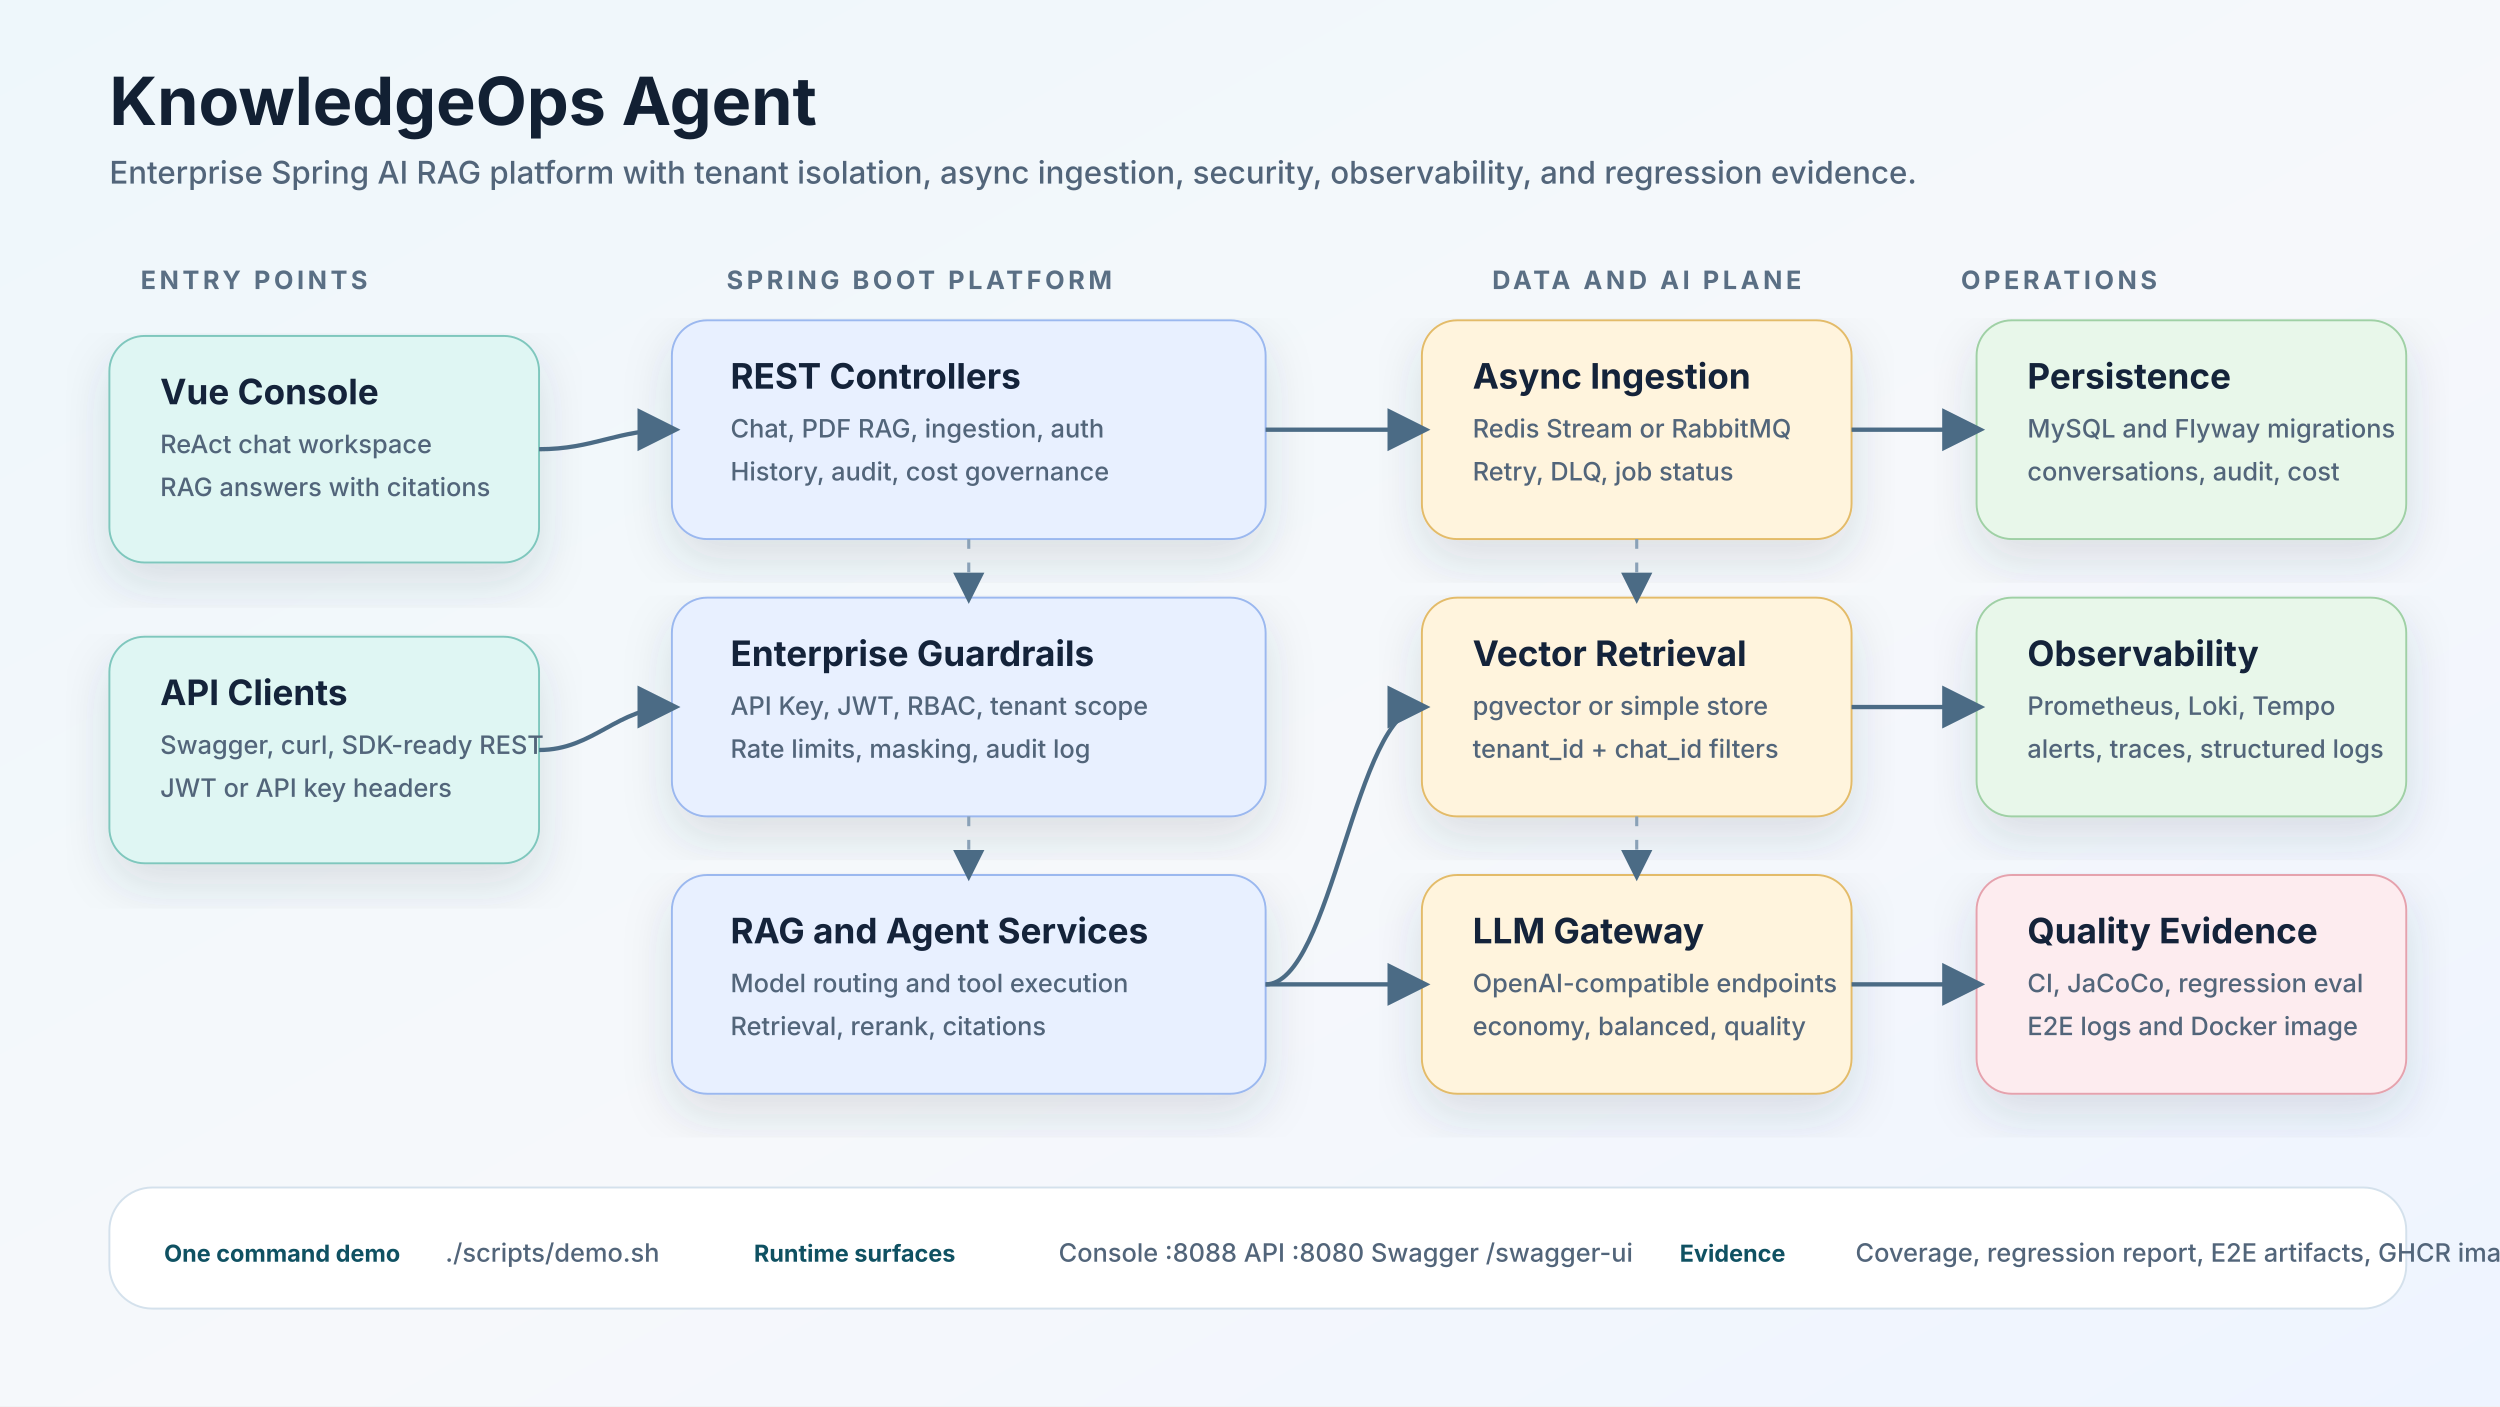
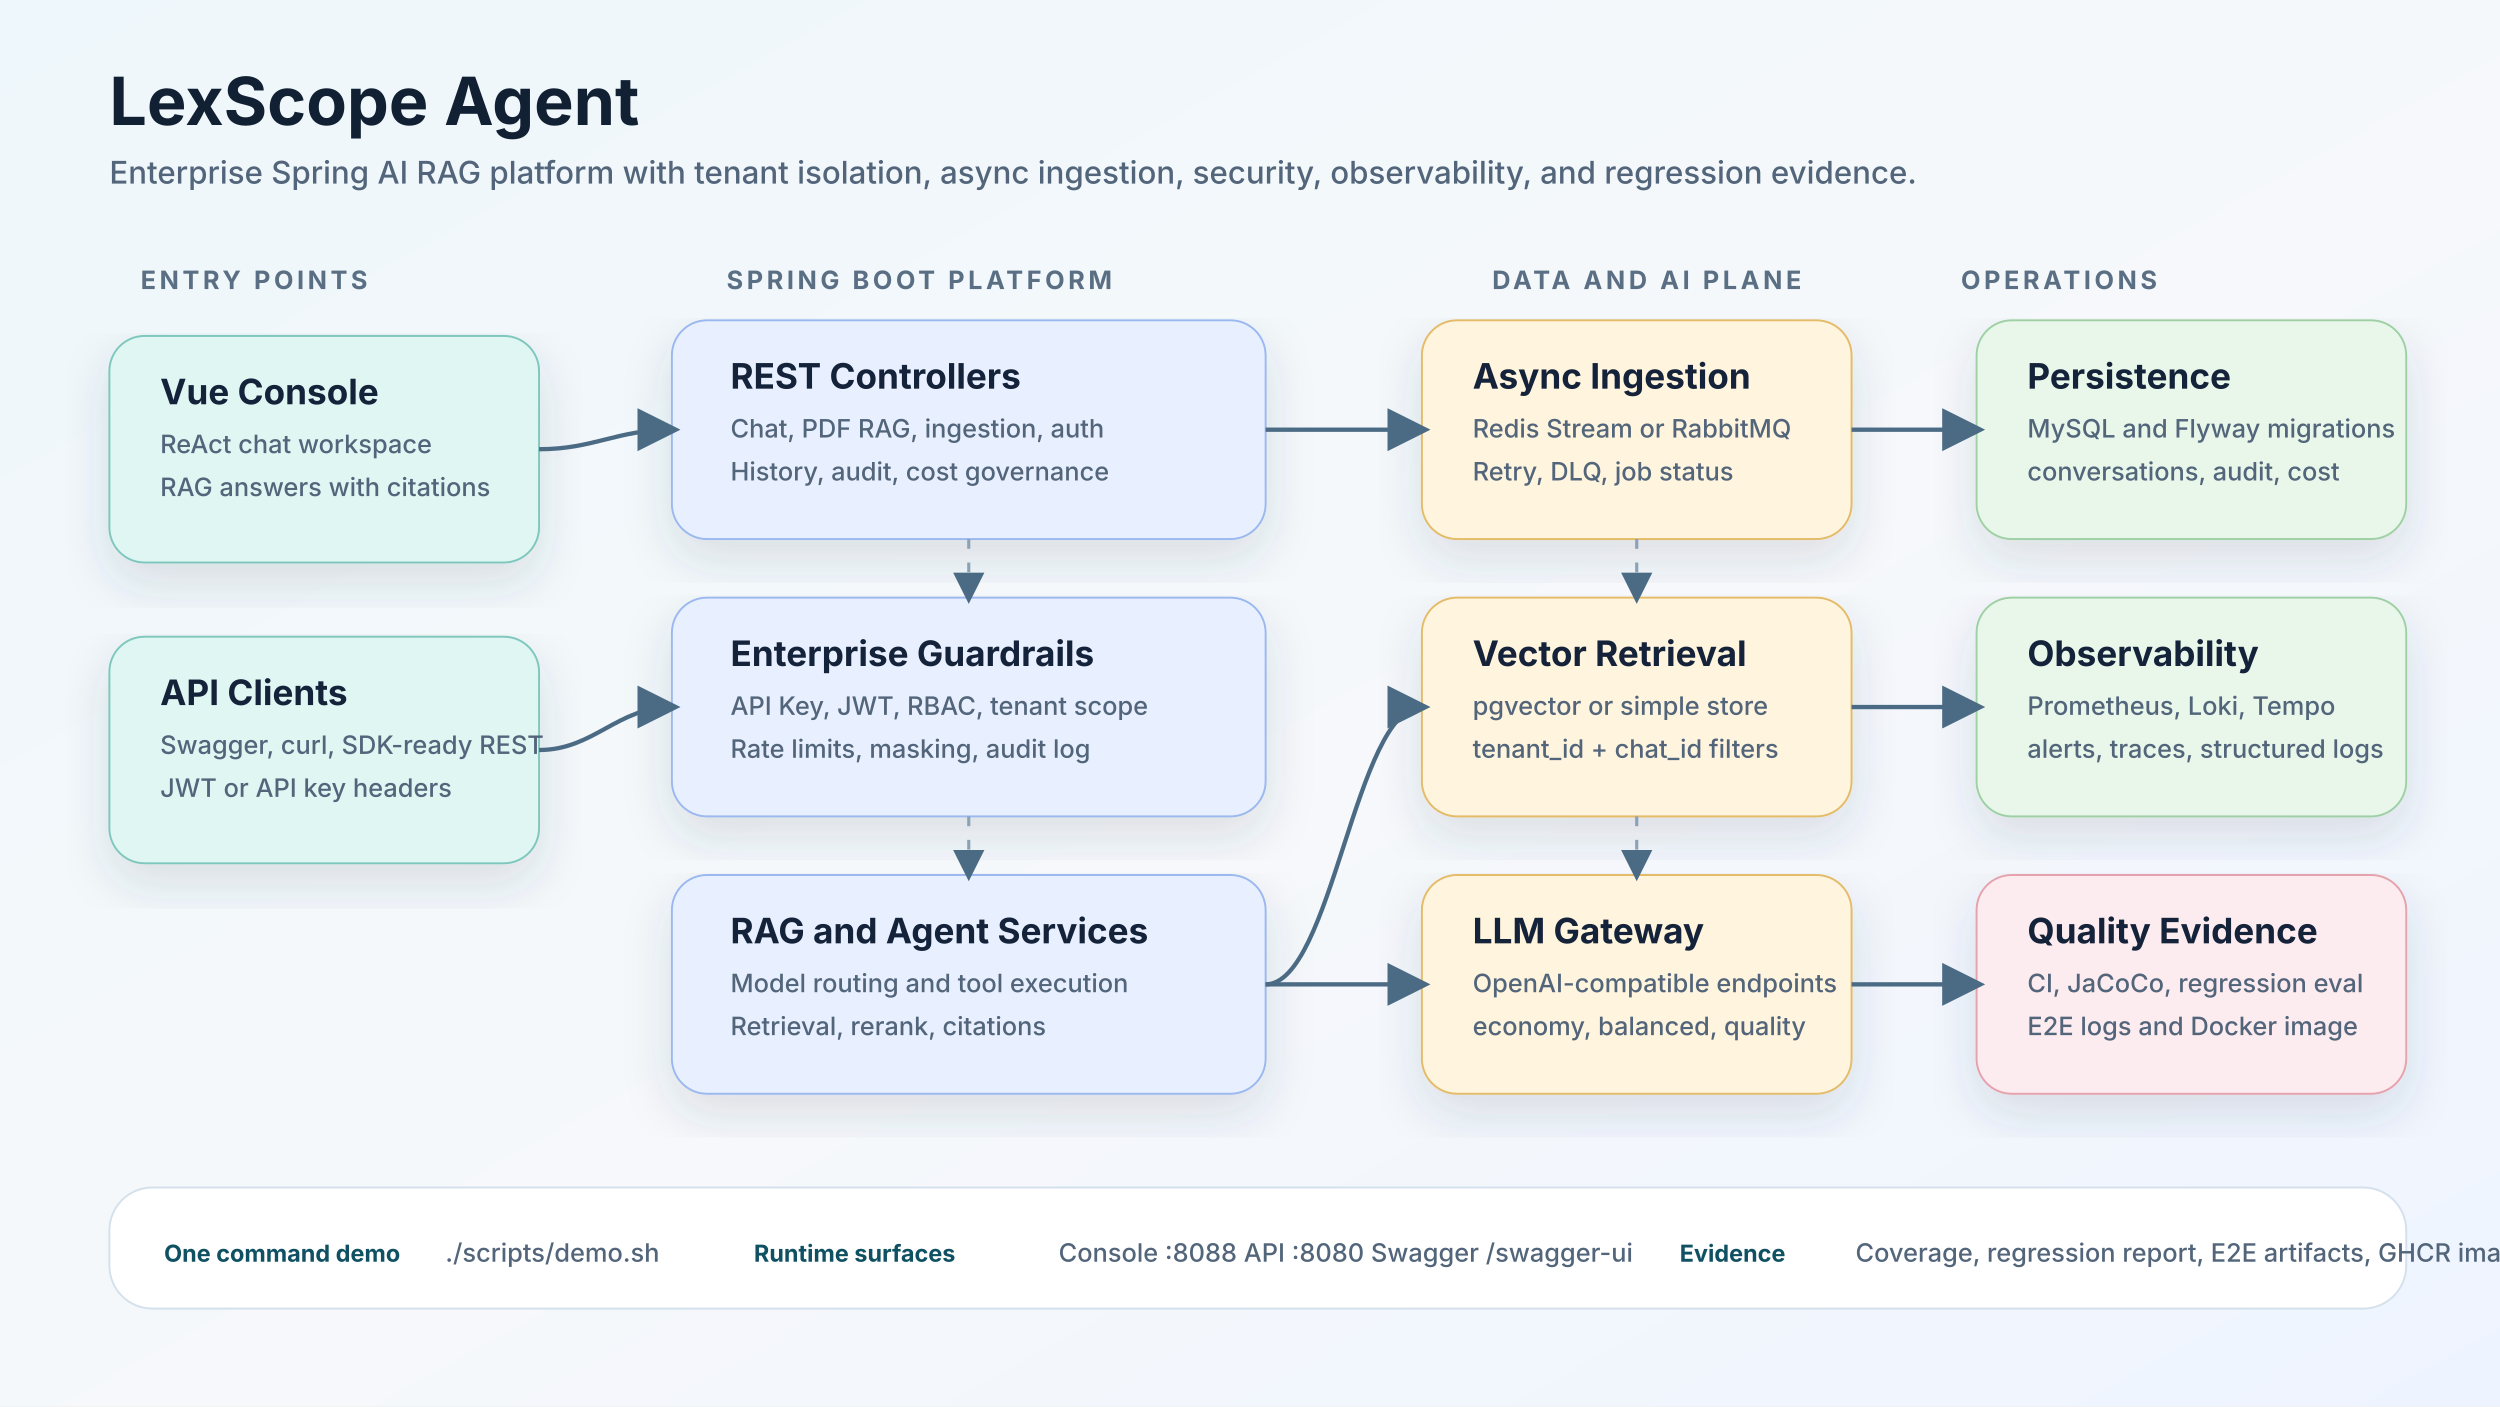
<svg xmlns="http://www.w3.org/2000/svg" width="1280" height="720" viewBox="0 0 1280 720" role="img" aria-labelledby="title desc">
  <defs>
    <linearGradient id="bg" x1="0" x2="1" y1="0" y2="1">
      <stop offset="0%" stop-color="#eef7fb" />
      <stop offset="55%" stop-color="#f6f8fb" />
      <stop offset="100%" stop-color="#eef4ff" />
    </linearGradient>
    <filter id="shadow" x="-10%" y="-10%" width="120%" height="130%">
      <feDropShadow dx="0" dy="10" stdDeviation="12" flood-color="#24435c" flood-opacity="0.14" />
    </filter>
    <marker id="arrow" markerWidth="10" markerHeight="10" refX="8" refY="5" orient="auto" markerUnits="strokeWidth">
      <path d="M 0 0 L 10 5 L 0 10 z" fill="#4b6b85" />
    </marker>
    <style>
      .title { font: 700 34px Inter, Arial, sans-serif; fill: #122033; }
      .subtitle { font: 500 16px Inter, Arial, sans-serif; fill: #52657a; }
      .band-title { font: 700 13px Inter, Arial, sans-serif; letter-spacing: 1.8px; fill: #5a6f84; }
      .box-title { font: 700 18px Inter, Arial, sans-serif; fill: #14233a; }
      .box-text { font: 500 13px Inter, Arial, sans-serif; fill: #52657a; }
      .chip { font: 700 12px Inter, Arial, sans-serif; fill: #0f5162; }
      .line { stroke: #4b6b85; stroke-width: 2.2; fill: none; marker-end: url(#arrow); }
      .soft-line { stroke: #8aa1b7; stroke-width: 1.6; fill: none; marker-end: url(#arrow); stroke-dasharray: 5 7; }
      .box { rx: 18; fill: #ffffff; stroke: #cdd9e6; filter: url(#shadow); }
      .accent-teal { fill: #dff6f3; stroke: #7fc7bd; }
      .accent-blue { fill: #e8f0ff; stroke: #9bb8ef; }
      .accent-green { fill: #e8f7ea; stroke: #9fd0a5; }
      .accent-amber { fill: #fff4dd; stroke: #e3bb69; }
      .accent-rose { fill: #fdecef; stroke: #e5a2ad; }
    </style>
  </defs>
  <rect width="1280" height="720" fill="url(#bg)" />
-   <text x="56" y="64" class="title">KnowledgeOps Agent</text>
+   <text x="56" y="64" class="title">LexScope Agent</text>
  <text x="56" y="94" class="subtitle">Enterprise Spring AI RAG platform with tenant isolation, async ingestion, security, observability, and regression evidence.</text>
  <text x="72" y="148" class="band-title">ENTRY POINTS</text>
  <text x="372" y="148" class="band-title">SPRING BOOT PLATFORM</text>
  <text x="764" y="148" class="band-title">DATA AND AI PLANE</text>
  <text x="1004" y="148" class="band-title">OPERATIONS</text>
  <rect class="box accent-teal" x="56" y="172" width="220" height="116" />
  <text x="82" y="207" class="box-title">Vue Console</text>
  <text x="82" y="232" class="box-text">ReAct chat workspace</text>
  <text x="82" y="254" class="box-text">RAG answers with citations</text>
  <rect class="box accent-teal" x="56" y="326" width="220" height="116" />
  <text x="82" y="361" class="box-title">API Clients</text>
  <text x="82" y="386" class="box-text">Swagger, curl, SDK-ready REST</text>
  <text x="82" y="408" class="box-text">JWT or API key headers</text>
  <rect class="box accent-blue" x="344" y="164" width="304" height="112" />
  <text x="374" y="199" class="box-title">REST Controllers</text>
  <text x="374" y="224" class="box-text">Chat, PDF RAG, ingestion, auth</text>
  <text x="374" y="246" class="box-text">History, audit, cost governance</text>
  <rect class="box accent-blue" x="344" y="306" width="304" height="112" />
  <text x="374" y="341" class="box-title">Enterprise Guardrails</text>
  <text x="374" y="366" class="box-text">API Key, JWT, RBAC, tenant scope</text>
  <text x="374" y="388" class="box-text">Rate limits, masking, audit log</text>
  <rect class="box accent-blue" x="344" y="448" width="304" height="112" />
  <text x="374" y="483" class="box-title">RAG and Agent Services</text>
  <text x="374" y="508" class="box-text">Model routing and tool execution</text>
  <text x="374" y="530" class="box-text">Retrieval, rerank, citations</text>
  <rect class="box accent-amber" x="728" y="164" width="220" height="112" />
  <text x="754" y="199" class="box-title">Async Ingestion</text>
  <text x="754" y="224" class="box-text">Redis Stream or RabbitMQ</text>
  <text x="754" y="246" class="box-text">Retry, DLQ, job status</text>
  <rect class="box accent-amber" x="728" y="306" width="220" height="112" />
  <text x="754" y="341" class="box-title">Vector Retrieval</text>
  <text x="754" y="366" class="box-text">pgvector or simple store</text>
  <text x="754" y="388" class="box-text">tenant_id + chat_id filters</text>
  <rect class="box accent-amber" x="728" y="448" width="220" height="112" />
  <text x="754" y="483" class="box-title">LLM Gateway</text>
  <text x="754" y="508" class="box-text">OpenAI-compatible endpoints</text>
  <text x="754" y="530" class="box-text">economy, balanced, quality</text>
  <rect class="box accent-green" x="1012" y="164" width="220" height="112" />
  <text x="1038" y="199" class="box-title">Persistence</text>
  <text x="1038" y="224" class="box-text">MySQL and Flyway migrations</text>
  <text x="1038" y="246" class="box-text">conversations, audit, cost</text>
  <rect class="box accent-green" x="1012" y="306" width="220" height="112" />
  <text x="1038" y="341" class="box-title">Observability</text>
  <text x="1038" y="366" class="box-text">Prometheus, Loki, Tempo</text>
  <text x="1038" y="388" class="box-text">alerts, traces, structured logs</text>
  <rect class="box accent-rose" x="1012" y="448" width="220" height="112" />
  <text x="1038" y="483" class="box-title">Quality Evidence</text>
  <text x="1038" y="508" class="box-text">CI, JaCoCo, regression eval</text>
  <text x="1038" y="530" class="box-text">E2E logs and Docker image</text>
  <path class="line" d="M276 230 C304 230 316 220 344 220" />
  <path class="line" d="M276 384 C304 384 316 362 344 362" />
  <path class="line" d="M648 220 C682 220 694 220 728 220" />
  <path class="line" d="M648 504 C682 504 694 362 728 362" />
  <path class="line" d="M648 504 C682 504 694 504 728 504" />
  <path class="line" d="M948 220 C980 220 980 220 1012 220" />
  <path class="line" d="M948 362 C980 362 980 362 1012 362" />
  <path class="line" d="M948 504 C980 504 980 504 1012 504" />
  <path class="soft-line" d="M496 276 C496 292 496 292 496 306" />
  <path class="soft-line" d="M496 418 C496 434 496 434 496 448" />
  <path class="soft-line" d="M838 276 C838 292 838 292 838 306" />
  <path class="soft-line" d="M838 418 C838 434 838 434 838 448" />
  <rect x="56" y="608" width="1176" height="62" rx="22" fill="#ffffff" stroke="#d4e1ec" />
  <text x="84" y="646" class="chip">One command demo</text>
  <text x="228" y="646" class="box-text">./scripts/demo.sh</text>
  <text x="386" y="646" class="chip">Runtime surfaces</text>
  <text x="542" y="646" class="box-text">Console :8088  API :8080  Swagger /swagger-ui</text>
  <text x="860" y="646" class="chip">Evidence</text>
  <text x="950" y="646" class="box-text">Coverage, regression report, E2E artifacts, GHCR image</text>
</svg>
